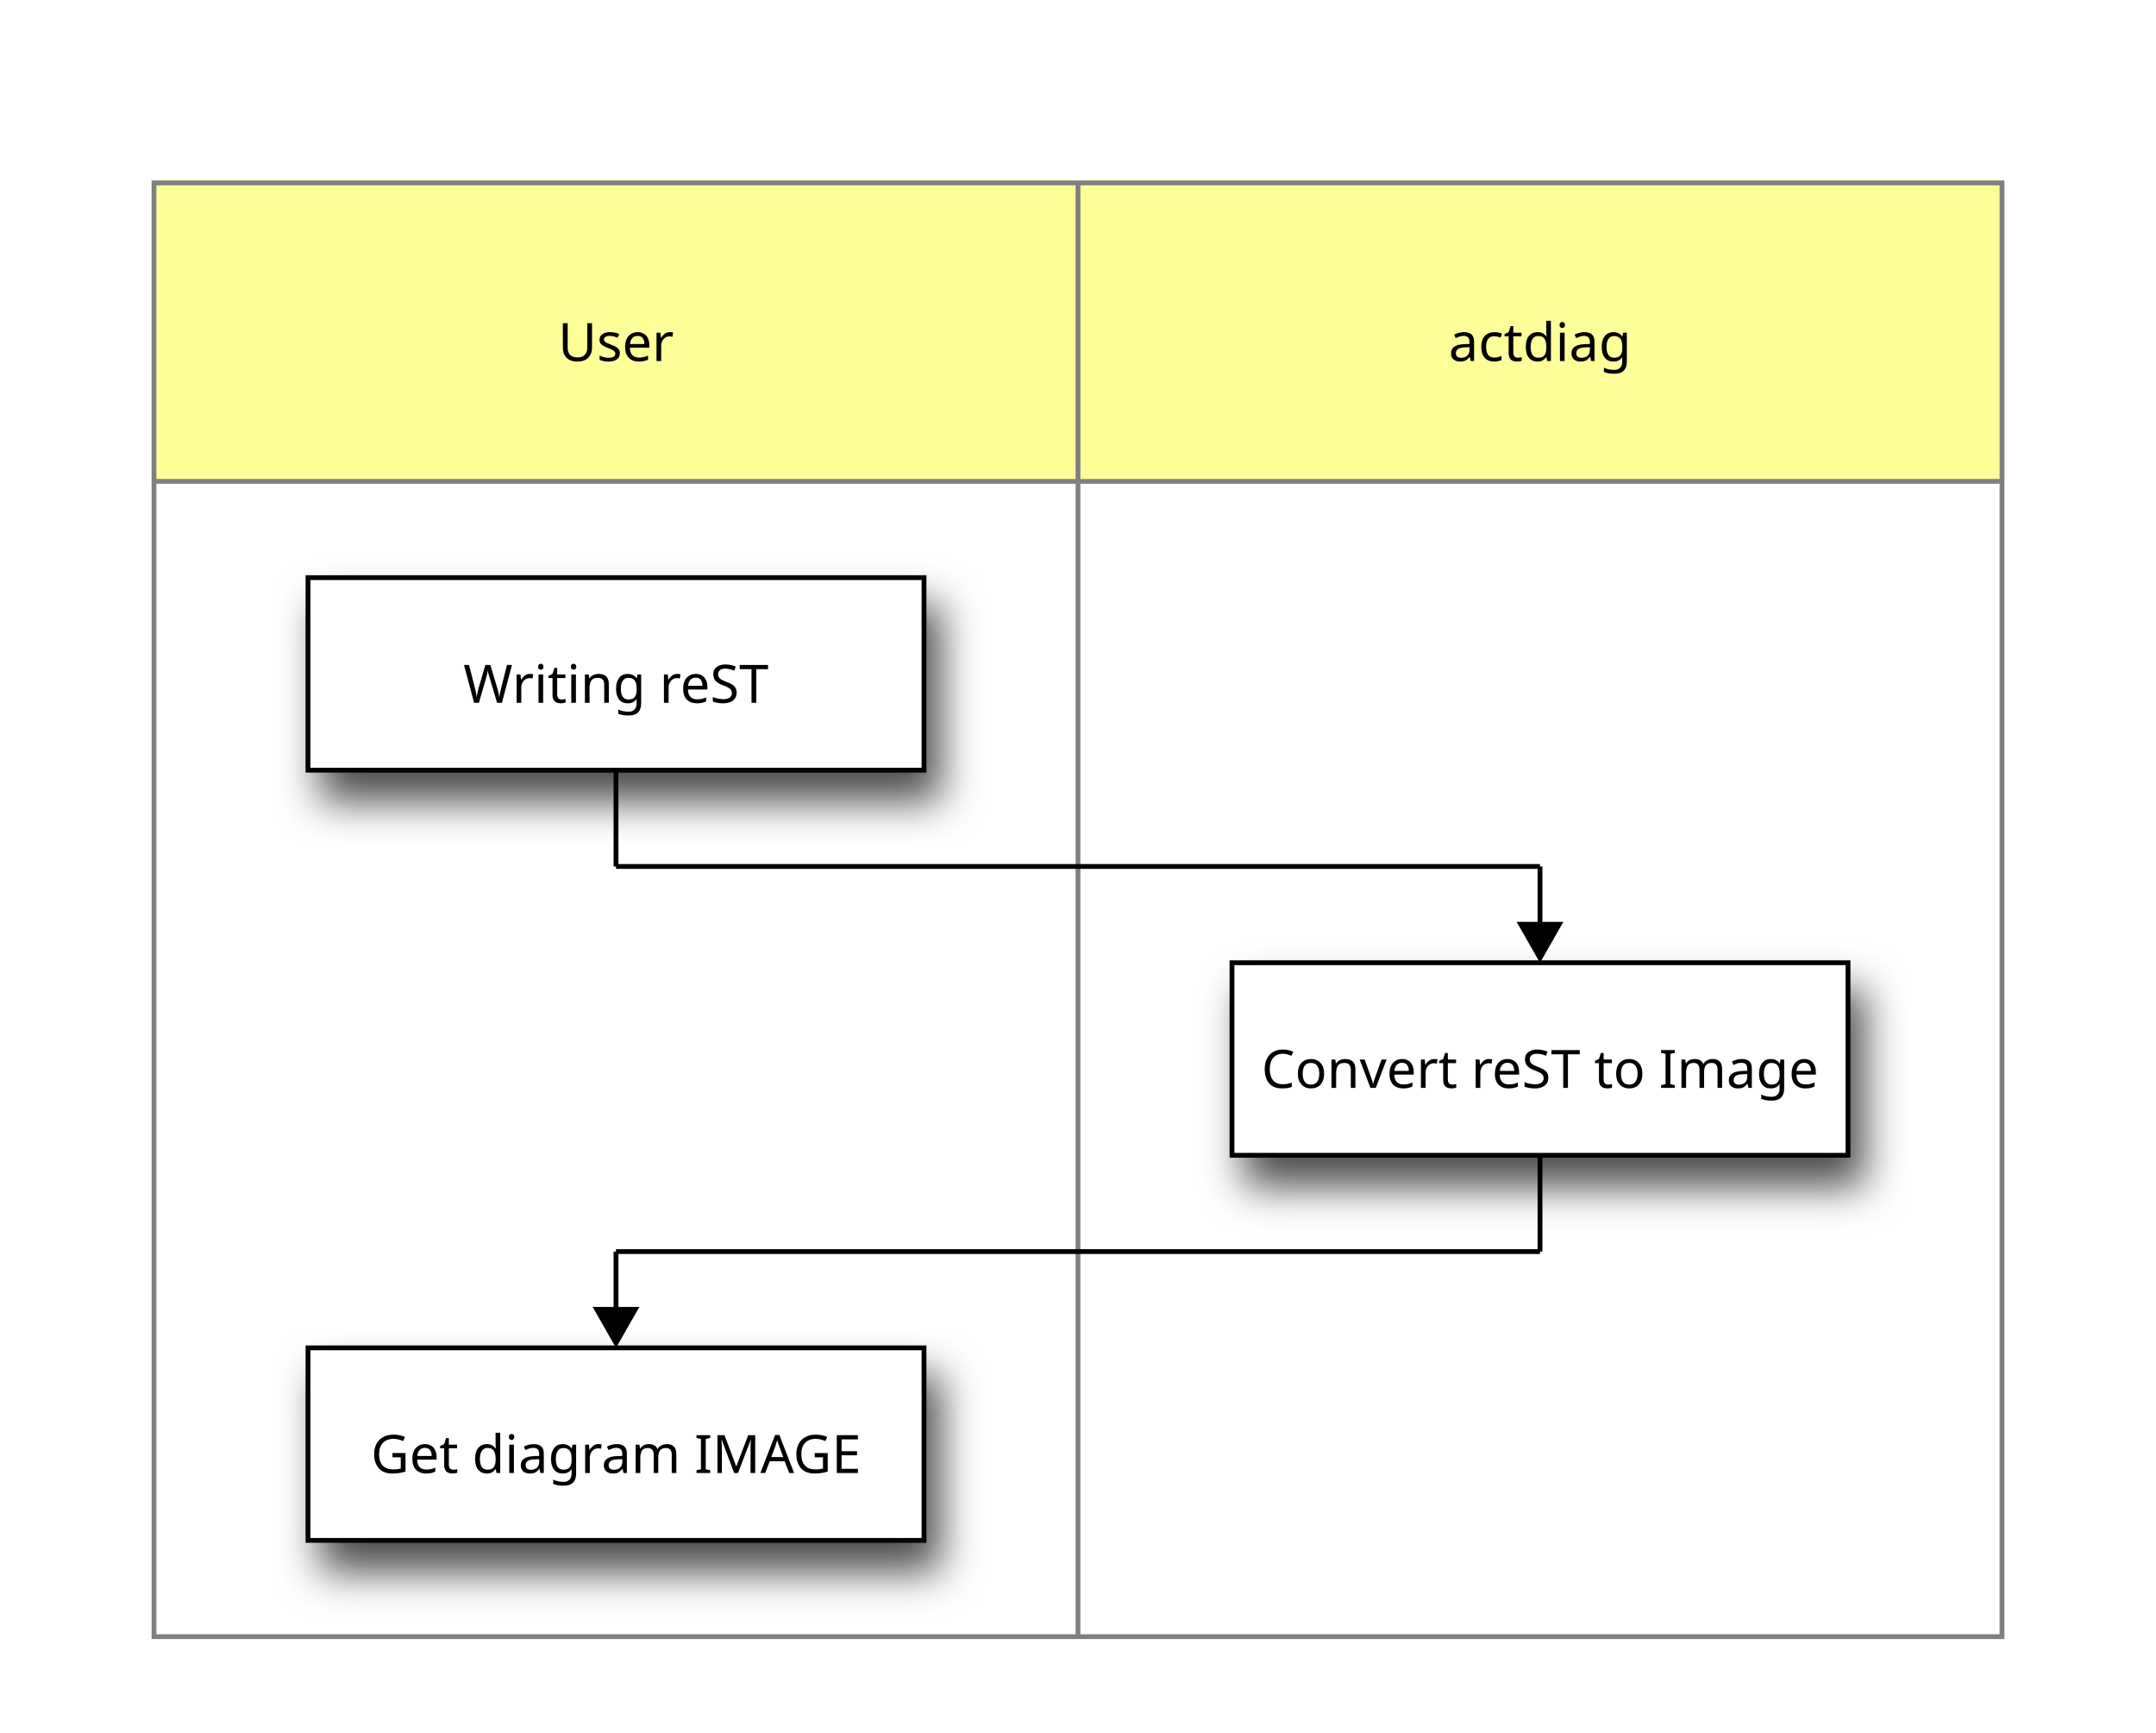
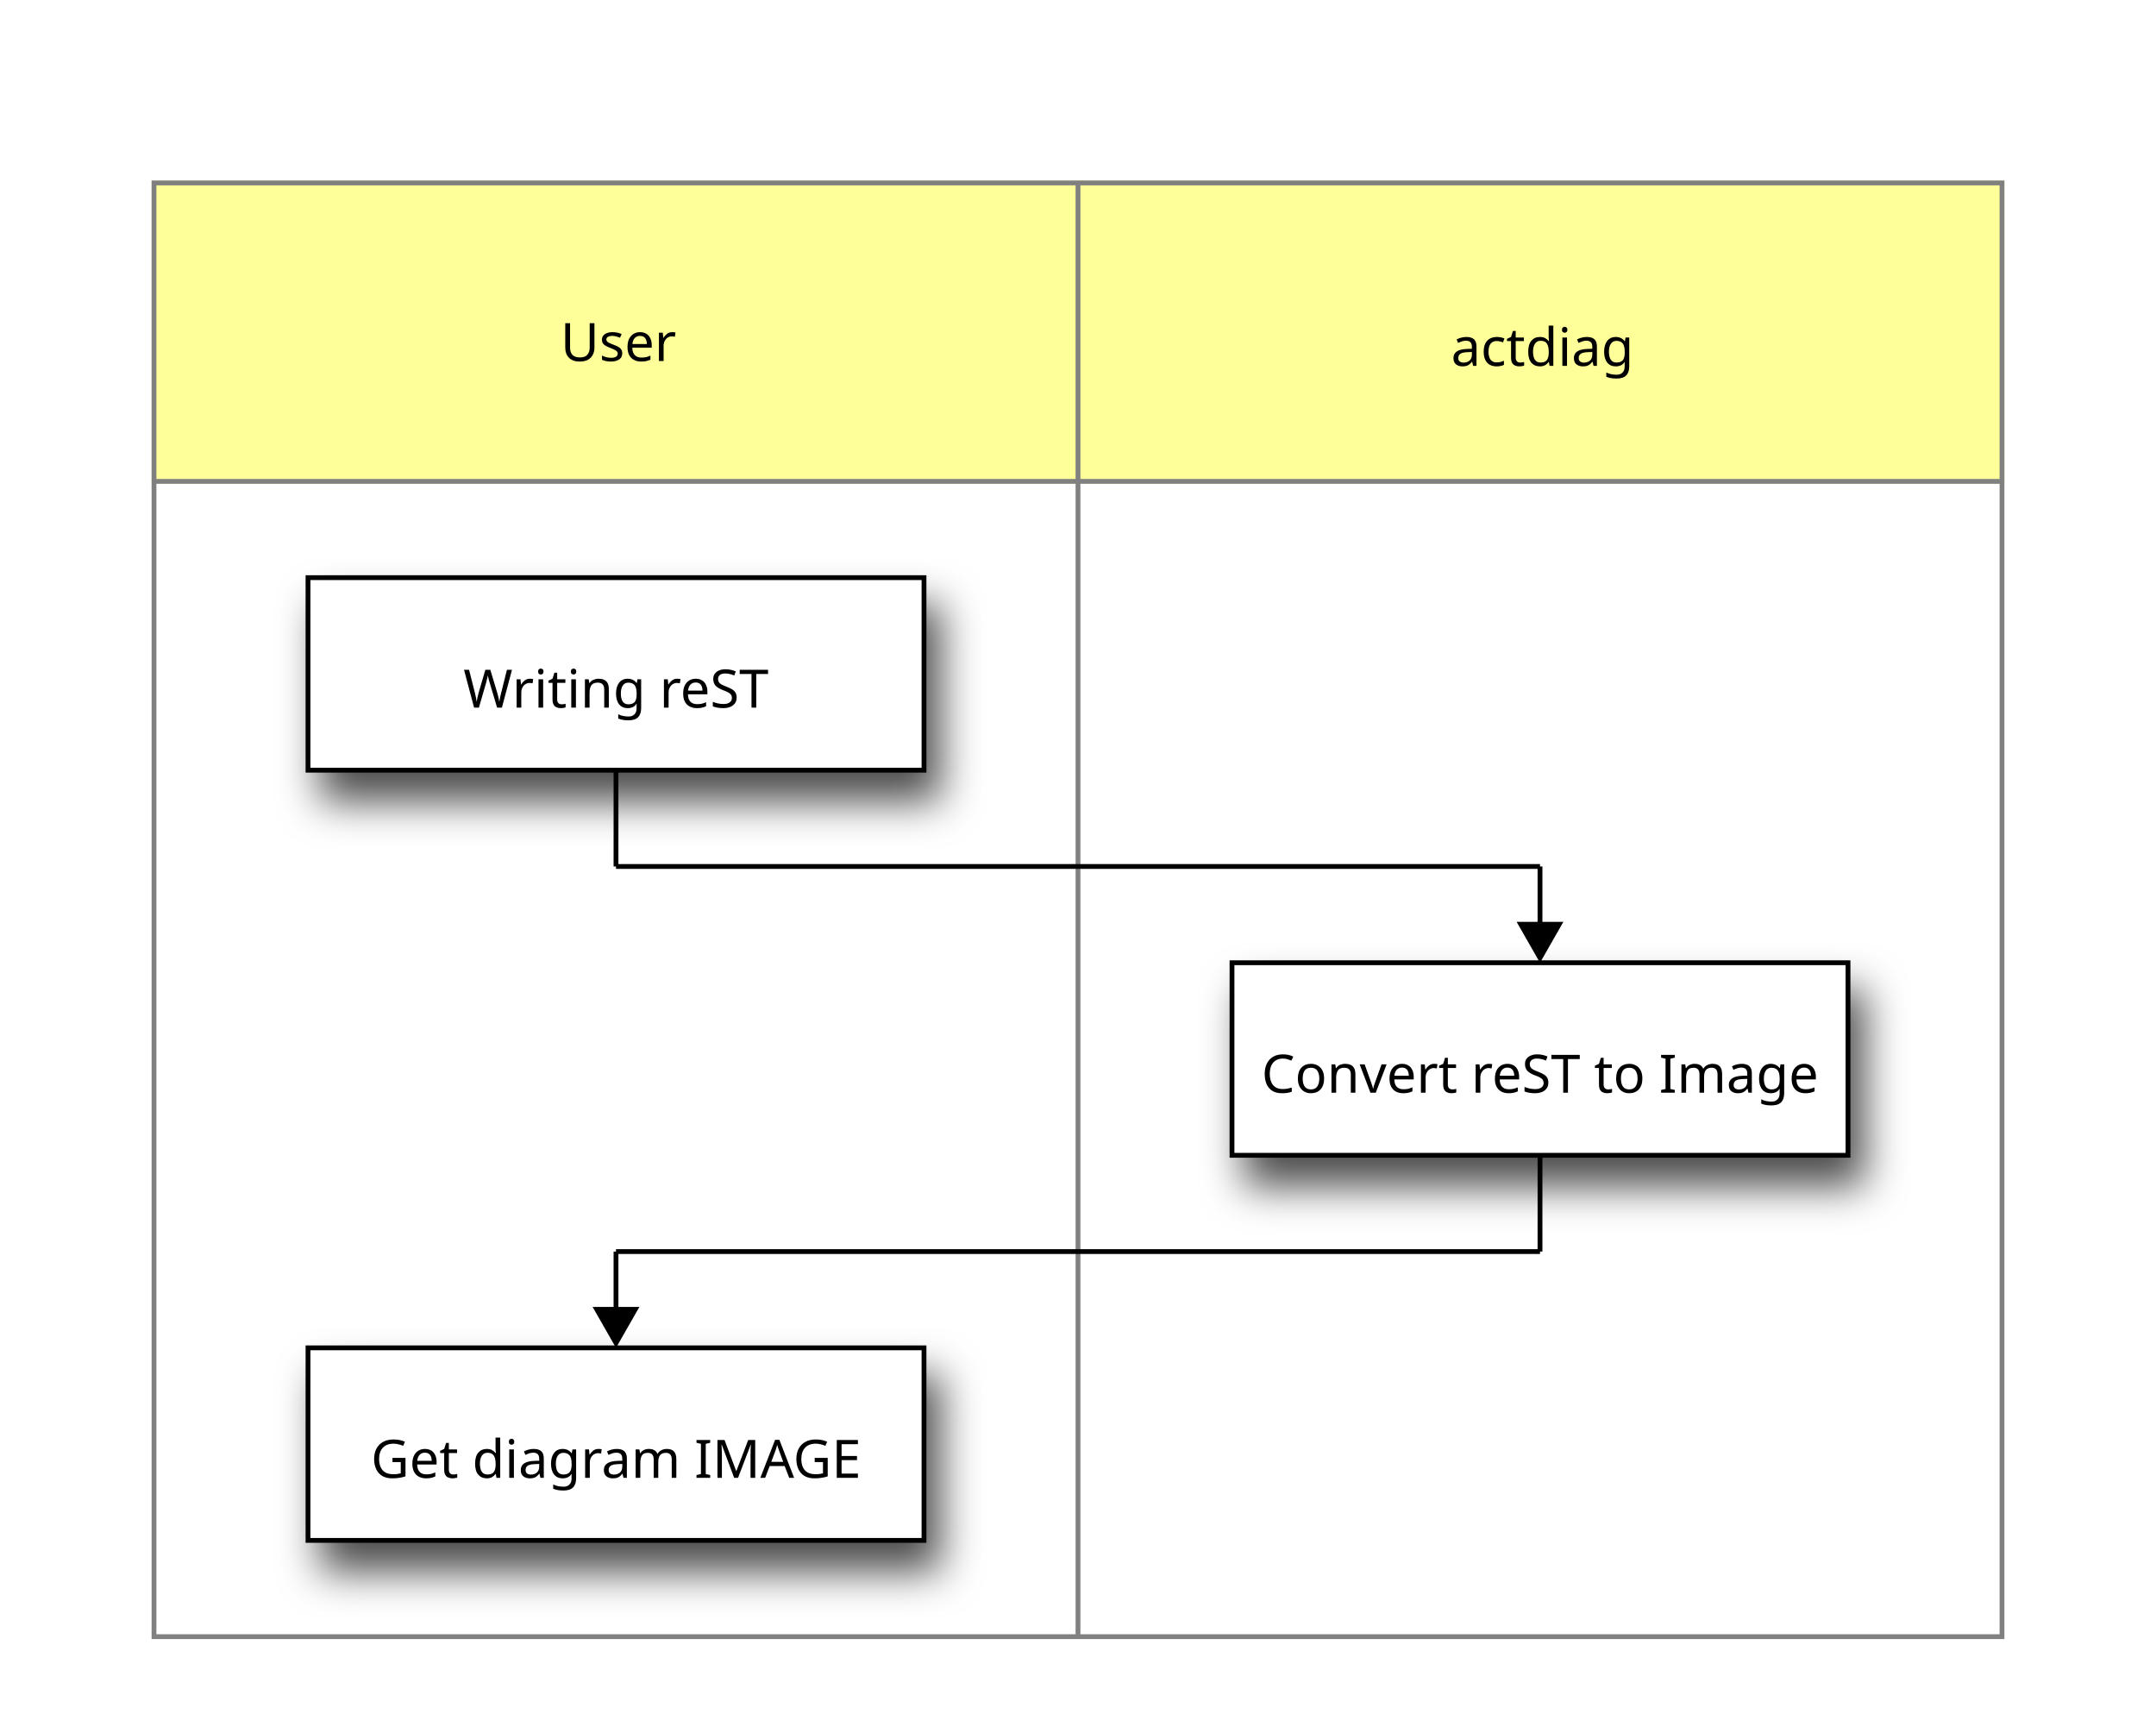
<svg xmlns="http://www.w3.org/2000/svg" viewBox="0 0 448 360" width="448px" height="360px">
  <defs id="defs_block">
    <filter height="1.504" id="filter_blur" width="1.157" x="-0.079" y="-0.252">
      <feGaussianBlur id="feGaussianBlur3780" stdDeviation="4.2" />
    </filter>
  </defs>
  <rect fill="rgb(0,0,0)" height="40" stroke="rgb(0,0,0)" style="filter:url(#filter_blur);opacity:0.7;fill-opacity:1" width="128" x="67" y="126" />
  <rect fill="rgb(0,0,0)" height="40" stroke="rgb(0,0,0)" style="filter:url(#filter_blur);opacity:0.7;fill-opacity:1" width="128" x="259" y="206" />
  <rect fill="rgb(0,0,0)" height="40" stroke="rgb(0,0,0)" style="filter:url(#filter_blur);opacity:0.7;fill-opacity:1" width="128" x="67" y="286" />
  <rect fill="#ffff99" height="62" stroke="#ffff99" width="192" x="32" y="38" />
-   <text fill="rgb(0,0,0)" font-family="sans-serif" font-size="11" font-style="normal" font-weight="normal" text-anchor="middle" textLength="24" x="128.0" y="75">User</text>
+   <text fill="rgb(0,0,0)" font-family="sans-serif" font-size="11" font-style="normal" font-weight="normal" text-anchor="middle" textLength="27" x="128.5" y="75">User</text>
  <rect fill="#ffff99" height="62" stroke="#ffff99" width="192" x="224" y="38" />
-   <text fill="rgb(0,0,0)" font-family="sans-serif" font-size="11" font-style="normal" font-weight="normal" text-anchor="middle" textLength="42" x="320.0" y="75">actdiag</text>
+   <text fill="rgb(0,0,0)" font-family="sans-serif" font-size="11" font-style="normal" font-weight="normal" text-anchor="middle" textLength="41" x="320.5" y="76">actdiag</text>
  <rect fill="none" height="302" stroke="gray" width="384" x="32" y="38" />
  <path d="M 32 100 L 416 100" fill="none" stroke="gray" />
  <path d="M 224 38 L 224 340" fill="none" stroke="gray" />
  <rect fill="rgb(255,255,255)" height="40" stroke="rgb(0,0,0)" width="128" x="64" y="120" />
-   <text fill="rgb(0,0,0)" font-family="sans-serif" font-size="11" font-style="normal" font-weight="normal" text-anchor="middle" textLength="72" x="128.0" y="146">Writing reST</text>
+   <text fill="rgb(0,0,0)" font-family="sans-serif" font-size="11" font-style="normal" font-weight="normal" text-anchor="middle" textLength="72" x="128.0" y="147">Writing reST</text>
  <rect fill="rgb(255,255,255)" height="40" stroke="rgb(0,0,0)" width="128" x="256" y="200" />
-   <text fill="rgb(0,0,0)" font-family="sans-serif" font-size="11" font-style="normal" font-weight="normal" text-anchor="middle" textLength="126" x="320.0" y="226">Convert reST to Image</text>
+   <text fill="rgb(0,0,0)" font-family="sans-serif" font-size="11" font-style="normal" font-weight="normal" text-anchor="middle" textLength="128" x="320.0" y="227">Convert reST to Image</text>
  <rect fill="rgb(255,255,255)" height="40" stroke="rgb(0,0,0)" width="128" x="64" y="280" />
-   <text fill="rgb(0,0,0)" font-family="sans-serif" font-size="11" font-style="normal" font-weight="normal" text-anchor="middle" textLength="102" x="128.0" y="306">Get diagram IMAGE</text>
+   <text fill="rgb(0,0,0)" font-family="sans-serif" font-size="11" font-style="normal" font-weight="normal" text-anchor="middle" textLength="114" x="128.0" y="307">Get diagram IMAGE</text>
  <path d="M 128 160 L 128 180" fill="none" stroke="rgb(0,0,0)" />
  <path d="M 128 180 L 320 180" fill="none" stroke="rgb(0,0,0)" />
  <path d="M 320 180 L 320 192" fill="none" stroke="rgb(0,0,0)" />
  <polygon fill="rgb(0,0,0)" points="320,199 316,192 324,192 320,199" stroke="rgb(0,0,0)" />
  <path d="M 320 240 L 320 260" fill="none" stroke="rgb(0,0,0)" />
  <path d="M 128 260 L 320 260" fill="none" stroke="rgb(0,0,0)" />
  <path d="M 128 260 L 128 272" fill="none" stroke="rgb(0,0,0)" />
  <polygon fill="rgb(0,0,0)" points="128,279 124,272 132,272 128,279" stroke="rgb(0,0,0)" />
</svg>
